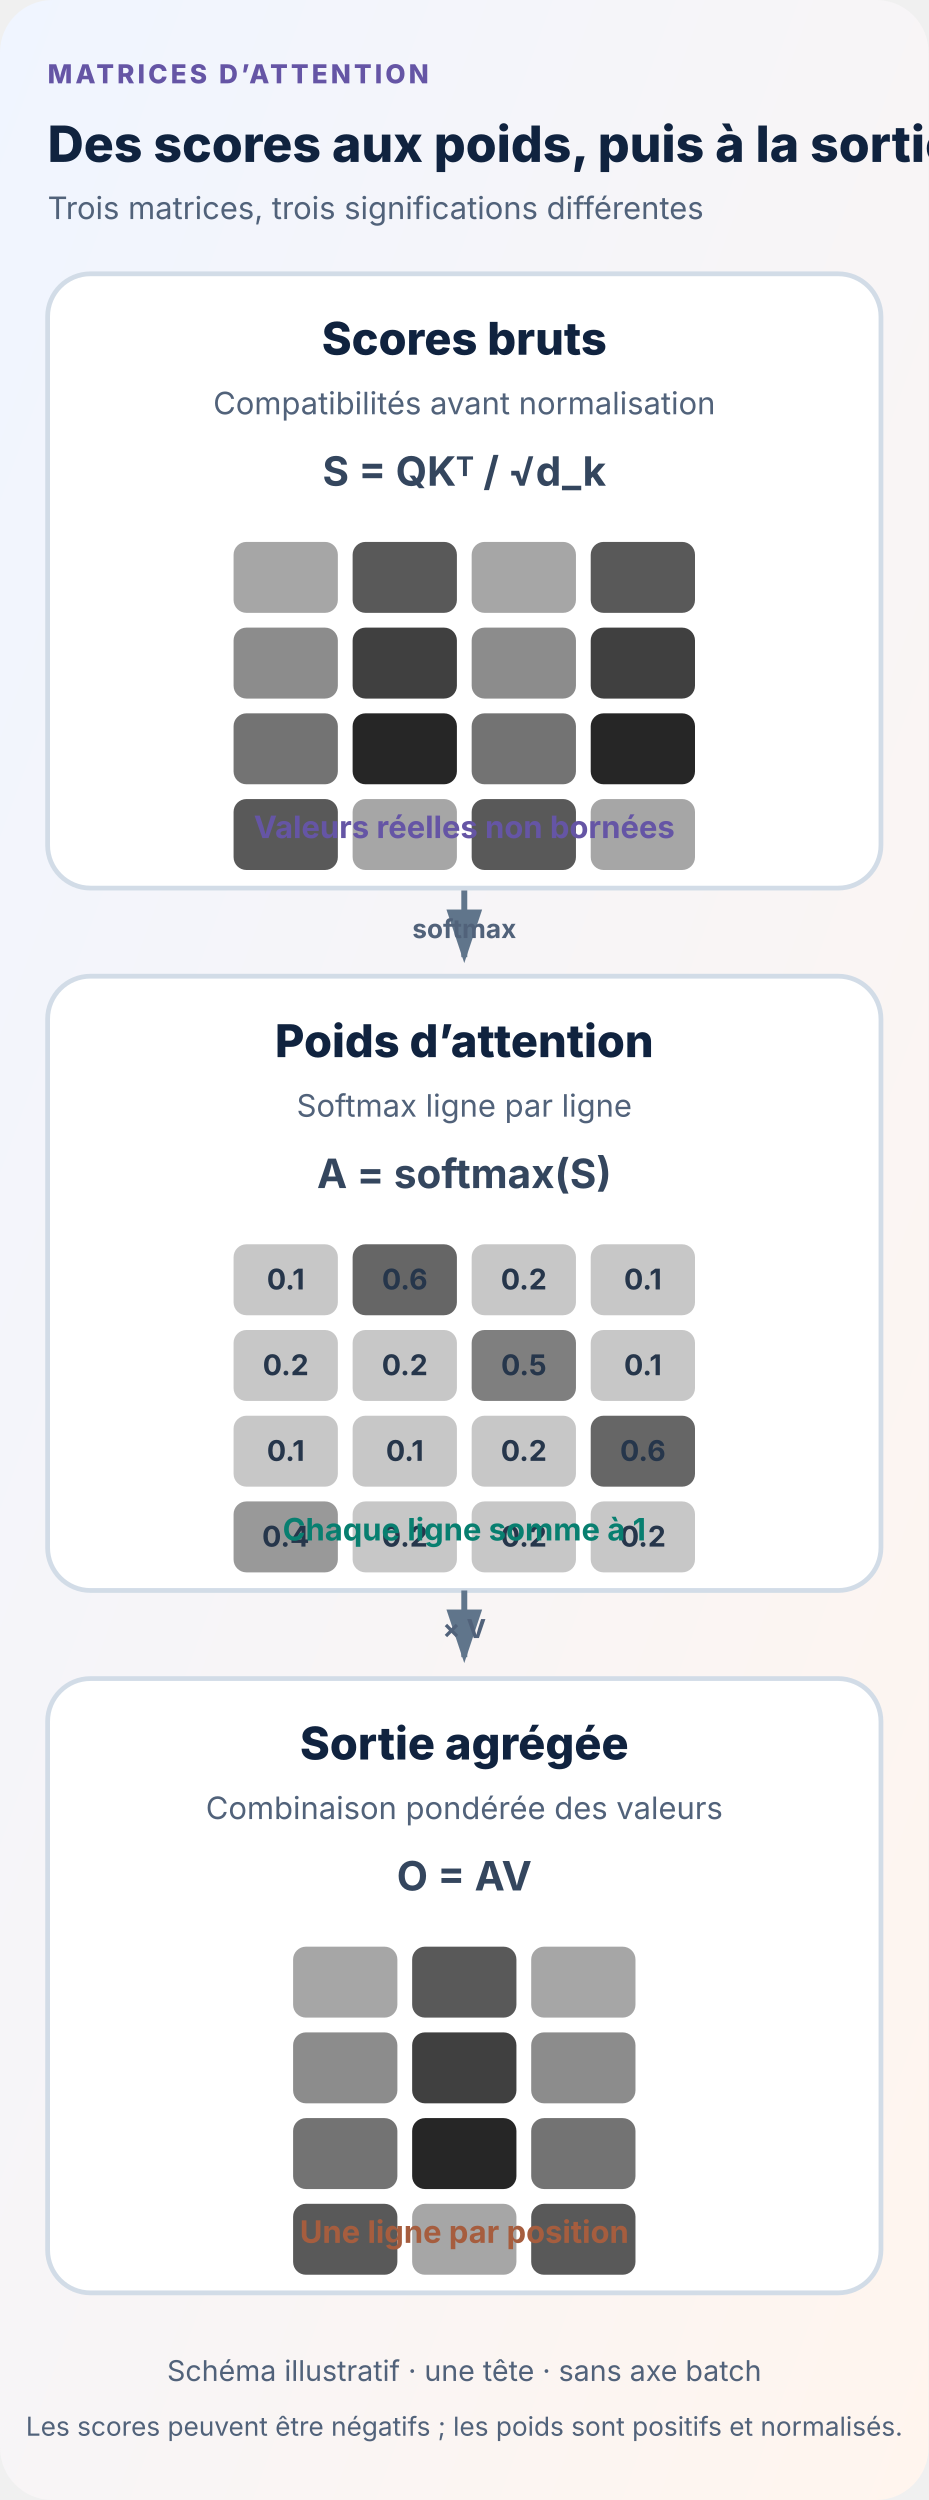
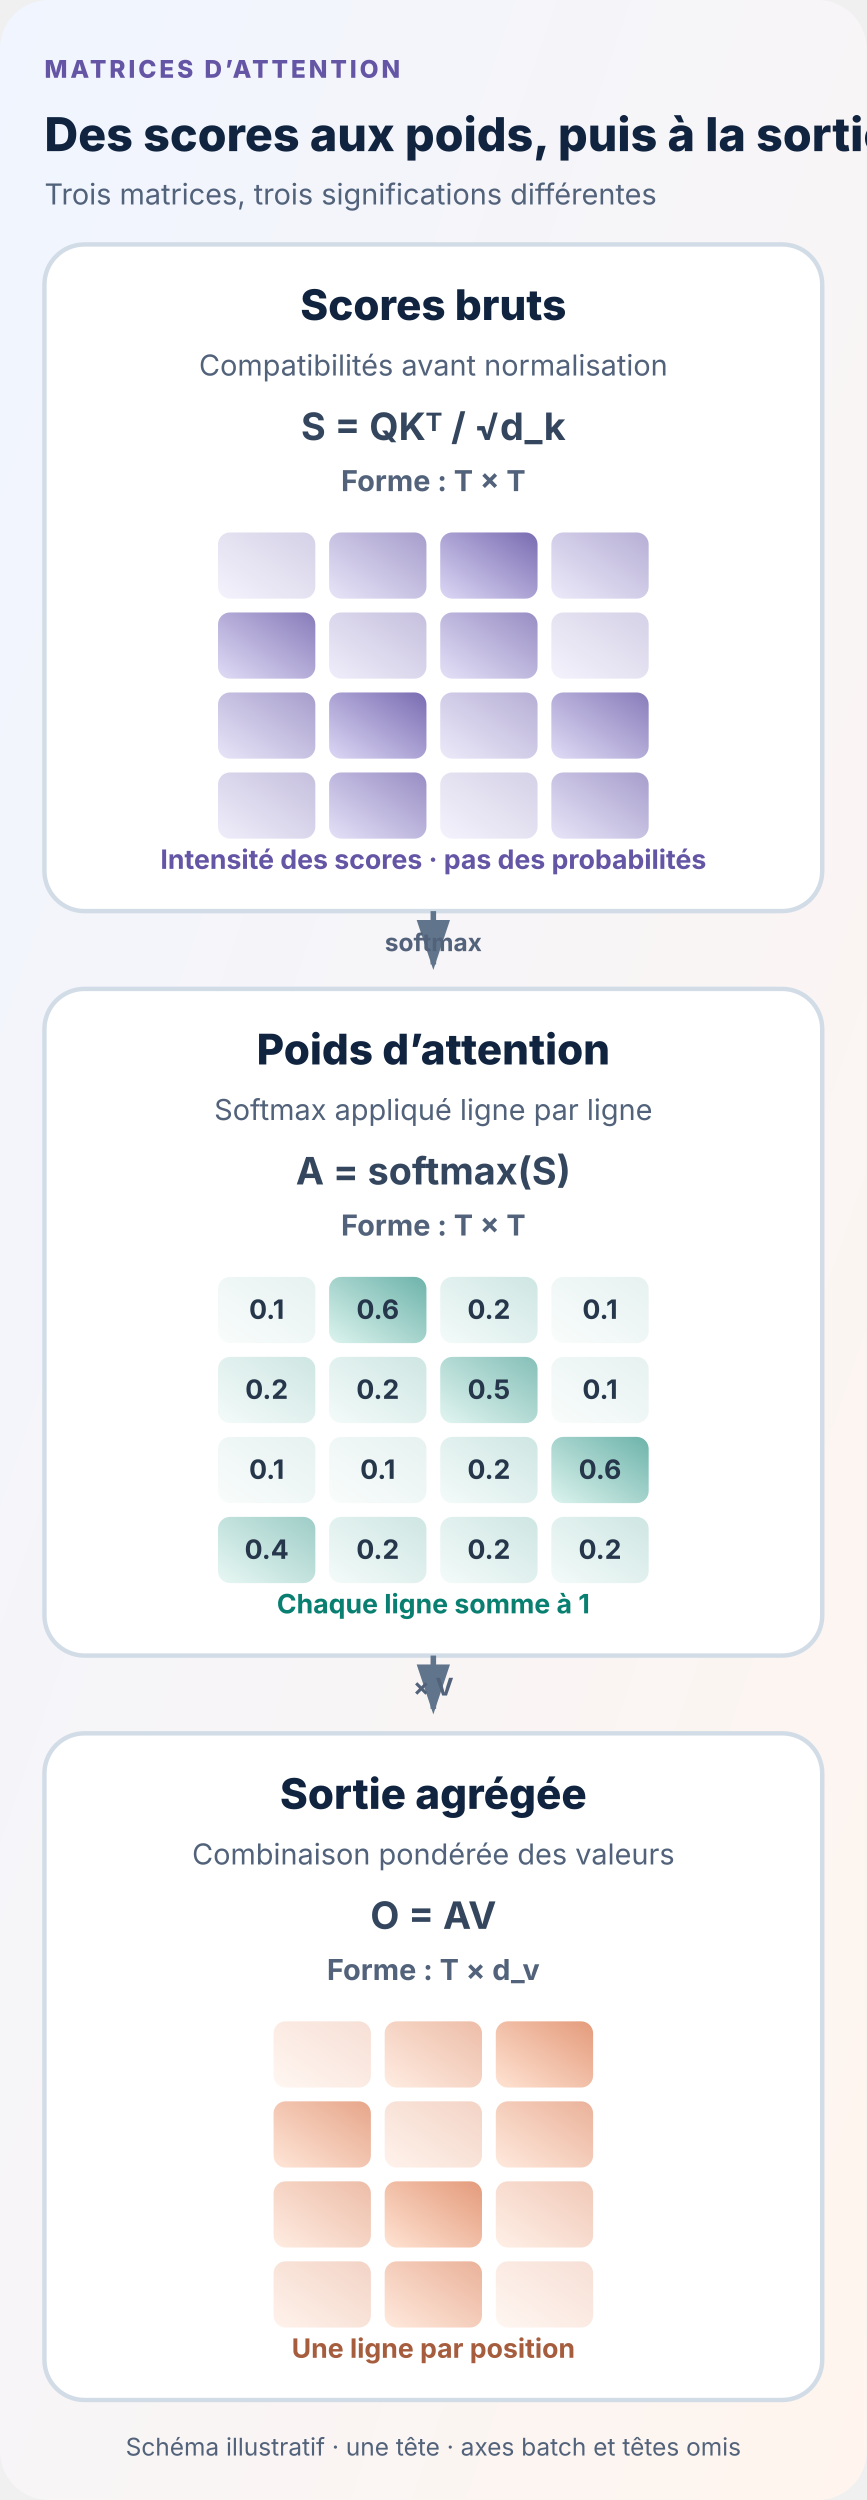
- <svg xmlns="http://www.w3.org/2000/svg" viewBox="0 0 390 1050" role="img" aria-labelledby="title desc">
+ <svg xmlns="http://www.w3.org/2000/svg" viewBox="0 0 390 1125" role="img" aria-labelledby="title desc">
  <defs>
    <linearGradient id="bg" x1="0" y1="0" x2="1" y2="1">
      <stop stop-color="#f0f5ff" />
      <stop offset="1" stop-color="#fff5ee" />
    </linearGradient>
    <linearGradient id="score" x1="0" y1="1" x2="1" y2="0">
      <stop stop-color="#d9d4f5" />
      <stop offset="1" stop-color="#6555a5" />
    </linearGradient>
    <linearGradient id="weight" x1="0" y1="1" x2="1" y2="0">
      <stop stop-color="#c9eee5" />
      <stop offset="1" stop-color="#087f70" />
    </linearGradient>
    <linearGradient id="output" x1="0" y1="1" x2="1" y2="0">
      <stop stop-color="#ffe0ce" />
      <stop offset="1" stop-color="#df8b67" />
    </linearGradient>
    <marker id="arrow" markerWidth="10" markerHeight="10" refX="8" refY="3" orient="auto">
      <path d="M0 0 L0 6 L9 3z" fill="#60758b" />
    </marker>
  </defs>
-   <rect width="390" height="1050" rx="22" fill="url(#bg)" />
+   <rect width="390" height="1125" rx="22" fill="url(#bg)" />
  <text x="20" y="35" font-family="Inter,Arial,sans-serif" font-size="11" font-weight="800" letter-spacing="1.3" fill="#6555a5">MATRICES D’ATTENTION</text>
  <text x="20" y="68" font-family="Inter,Arial,sans-serif" font-size="21" font-weight="800" fill="#10233f">Des scores aux poids, puis à la sortie</text>
  <text x="20" y="92" font-family="Inter,Arial,sans-serif" font-size="13" fill="#51627a">Trois matrices, trois significations différentes</text>
-   <rect x="20" y="115" width="350" height="258" rx="18" fill="#fff" stroke="#d2dce7" stroke-width="2" />
-   <text x="195" y="149" text-anchor="middle" font-family="Inter,Arial,sans-serif" font-size="19" font-weight="800" fill="#10233f">Scores bruts</text>
-   <text x="195" y="174" text-anchor="middle" font-family="Inter,Arial,sans-serif" font-size="13" fill="#51627a">Compatibilités avant normalisation</text>
-   <text x="195" y="204" text-anchor="middle" font-family="Inter,Arial,sans-serif" font-size="17" font-weight="750" fill="#34465e">S = QKᵀ / √d_k</text>
-   <g transform="translate(97.5 227)">
-     <rect x="0" y="0" width="45" height="31" rx="6" fill="#score" fill-opacity="0.35" stroke="#ffffff" stroke-width="1.2" />
-     <rect x="50" y="0" width="45" height="31" rx="6" fill="#score" fill-opacity="0.65" stroke="#ffffff" stroke-width="1.2" />
-     <rect x="100" y="0" width="45" height="31" rx="6" fill="#score" fill-opacity="0.35" stroke="#ffffff" stroke-width="1.2" />
-     <rect x="150" y="0" width="45" height="31" rx="6" fill="#score" fill-opacity="0.65" stroke="#ffffff" stroke-width="1.2" />
-     <rect x="0" y="36" width="45" height="31" rx="6" fill="#score" fill-opacity="0.45" stroke="#ffffff" stroke-width="1.2" />
-     <rect x="50" y="36" width="45" height="31" rx="6" fill="#score" fill-opacity="0.75" stroke="#ffffff" stroke-width="1.2" />
-     <rect x="100" y="36" width="45" height="31" rx="6" fill="#score" fill-opacity="0.45" stroke="#ffffff" stroke-width="1.2" />
-     <rect x="150" y="36" width="45" height="31" rx="6" fill="#score" fill-opacity="0.75" stroke="#ffffff" stroke-width="1.2" />
-     <rect x="0" y="72" width="45" height="31" rx="6" fill="#score" fill-opacity="0.55" stroke="#ffffff" stroke-width="1.2" />
-     <rect x="50" y="72" width="45" height="31" rx="6" fill="#score" fill-opacity="0.85" stroke="#ffffff" stroke-width="1.2" />
-     <rect x="100" y="72" width="45" height="31" rx="6" fill="#score" fill-opacity="0.55" stroke="#ffffff" stroke-width="1.2" />
-     <rect x="150" y="72" width="45" height="31" rx="6" fill="#score" fill-opacity="0.85" stroke="#ffffff" stroke-width="1.2" />
-     <rect x="0" y="108" width="45" height="31" rx="6" fill="#score" fill-opacity="0.65" stroke="#ffffff" stroke-width="1.2" />
-     <rect x="50" y="108" width="45" height="31" rx="6" fill="#score" fill-opacity="0.35" stroke="#ffffff" stroke-width="1.2" />
-     <rect x="100" y="108" width="45" height="31" rx="6" fill="#score" fill-opacity="0.65" stroke="#ffffff" stroke-width="1.2" />
-     <rect x="150" y="108" width="45" height="31" rx="6" fill="#score" fill-opacity="0.35" stroke="#ffffff" stroke-width="1.2" />
+   <rect x="20" y="110" width="350" height="300" rx="18" fill="#fff" stroke="#d2dce7" stroke-width="2" />
+   <text x="195" y="144" text-anchor="middle" font-family="Inter,Arial,sans-serif" font-size="19" font-weight="800" fill="#10233f">Scores bruts</text>
+   <text x="195" y="169" text-anchor="middle" font-family="Inter,Arial,sans-serif" font-size="13" fill="#51627a">Compatibilités avant normalisation</text>
+   <text x="195" y="198" text-anchor="middle" font-family="Inter,Arial,sans-serif" font-size="17" font-weight="750" fill="#34465e">S = QKᵀ / √d_k</text>
+   <text x="195" y="221" text-anchor="middle" font-family="Inter,Arial,sans-serif" font-size="13" font-weight="700" fill="#51627a">Forme : T × T</text>
+   <g transform="translate(97.5 239)">
+     <rect x="0" y="0" width="45" height="31" rx="6" fill="url(#score)" fill-opacity="0.28" stroke="#ffffff" stroke-width="1.2" />
+     <rect x="50" y="0" width="45" height="31" rx="6" fill="url(#score)" fill-opacity="0.58" stroke="#ffffff" stroke-width="1.2" />
+     <rect x="100" y="0" width="45" height="31" rx="6" fill="url(#score)" fill-opacity="0.88" stroke="#ffffff" stroke-width="1.2" />
+     <rect x="150" y="0" width="45" height="31" rx="6" fill="url(#score)" fill-opacity="0.48" stroke="#ffffff" stroke-width="1.2" />
+     <rect x="0" y="36" width="45" height="31" rx="6" fill="url(#score)" fill-opacity="0.78" stroke="#ffffff" stroke-width="1.2" />
+     <rect x="50" y="36" width="45" height="31" rx="6" fill="url(#score)" fill-opacity="0.38" stroke="#ffffff" stroke-width="1.2" />
+     <rect x="100" y="36" width="45" height="31" rx="6" fill="url(#score)" fill-opacity="0.68" stroke="#ffffff" stroke-width="1.2" />
+     <rect x="150" y="36" width="45" height="31" rx="6" fill="url(#score)" fill-opacity="0.28" stroke="#ffffff" stroke-width="1.2" />
+     <rect x="0" y="72" width="45" height="31" rx="6" fill="url(#score)" fill-opacity="0.58" stroke="#ffffff" stroke-width="1.2" />
+     <rect x="50" y="72" width="45" height="31" rx="6" fill="url(#score)" fill-opacity="0.88" stroke="#ffffff" stroke-width="1.2" />
+     <rect x="100" y="72" width="45" height="31" rx="6" fill="url(#score)" fill-opacity="0.48" stroke="#ffffff" stroke-width="1.2" />
+     <rect x="150" y="72" width="45" height="31" rx="6" fill="url(#score)" fill-opacity="0.78" stroke="#ffffff" stroke-width="1.2" />
+     <rect x="0" y="108" width="45" height="31" rx="6" fill="url(#score)" fill-opacity="0.38" stroke="#ffffff" stroke-width="1.2" />
+     <rect x="50" y="108" width="45" height="31" rx="6" fill="url(#score)" fill-opacity="0.68" stroke="#ffffff" stroke-width="1.2" />
+     <rect x="100" y="108" width="45" height="31" rx="6" fill="url(#score)" fill-opacity="0.28" stroke="#ffffff" stroke-width="1.2" />
+     <rect x="150" y="108" width="45" height="31" rx="6" fill="url(#score)" fill-opacity="0.58" stroke="#ffffff" stroke-width="1.2" />
  </g>
-   <text x="195" y="352" text-anchor="middle" font-family="Inter,Arial,sans-serif" font-size="13" font-weight="700" fill="#6555a5">Valeurs réelles non bornées</text>
-   <path d="M195 374 V402" stroke="#60758b" stroke-width="2.5" marker-end="url(#arrow)" />
-   <text x="195" y="394" text-anchor="middle" font-family="Inter,Arial,sans-serif" font-size="11" font-weight="700" fill="#51627a">softmax</text>
-   <rect x="20" y="410" width="350" height="258" rx="18" fill="#fff" stroke="#d2dce7" stroke-width="2" />
-   <text x="195" y="444" text-anchor="middle" font-family="Inter,Arial,sans-serif" font-size="19" font-weight="800" fill="#10233f">Poids d’attention</text>
-   <text x="195" y="469" text-anchor="middle" font-family="Inter,Arial,sans-serif" font-size="13" fill="#51627a">Softmax ligne par ligne</text>
-   <text x="195" y="499" text-anchor="middle" font-family="Inter,Arial,sans-serif" font-size="17" font-weight="750" fill="#34465e">A = softmax(S)</text>
-   <g transform="translate(97.5 522)">
-     <rect x="0" y="0" width="45" height="31" rx="6" fill="#weight" fill-opacity="0.22" stroke="#ffffff" stroke-width="1.2" />
-     <text x="22.5" y="19.58" text-anchor="middle" font-family="Inter,Arial,sans-serif" font-size="12" font-weight="650" fill="#26364b">0.1</text>
-     <rect x="50" y="0" width="45" height="31" rx="6" fill="#weight" fill-opacity="0.6" stroke="#ffffff" stroke-width="1.2" />
-     <text x="72.5" y="19.58" text-anchor="middle" font-family="Inter,Arial,sans-serif" font-size="12" font-weight="650" fill="#26364b">0.6</text>
-     <rect x="100" y="0" width="45" height="31" rx="6" fill="#weight" fill-opacity="0.22" stroke="#ffffff" stroke-width="1.2" />
-     <text x="122.5" y="19.58" text-anchor="middle" font-family="Inter,Arial,sans-serif" font-size="12" font-weight="650" fill="#26364b">0.2</text>
-     <rect x="150" y="0" width="45" height="31" rx="6" fill="#weight" fill-opacity="0.22" stroke="#ffffff" stroke-width="1.2" />
-     <text x="172.5" y="19.58" text-anchor="middle" font-family="Inter,Arial,sans-serif" font-size="12" font-weight="650" fill="#26364b">0.1</text>
-     <rect x="0" y="36" width="45" height="31" rx="6" fill="#weight" fill-opacity="0.22" stroke="#ffffff" stroke-width="1.2" />
-     <text x="22.5" y="55.58" text-anchor="middle" font-family="Inter,Arial,sans-serif" font-size="12" font-weight="650" fill="#26364b">0.2</text>
-     <rect x="50" y="36" width="45" height="31" rx="6" fill="#weight" fill-opacity="0.22" stroke="#ffffff" stroke-width="1.2" />
-     <text x="72.5" y="55.58" text-anchor="middle" font-family="Inter,Arial,sans-serif" font-size="12" font-weight="650" fill="#26364b">0.2</text>
-     <rect x="100" y="36" width="45" height="31" rx="6" fill="#weight" fill-opacity="0.5" stroke="#ffffff" stroke-width="1.2" />
-     <text x="122.5" y="55.58" text-anchor="middle" font-family="Inter,Arial,sans-serif" font-size="12" font-weight="650" fill="#26364b">0.5</text>
-     <rect x="150" y="36" width="45" height="31" rx="6" fill="#weight" fill-opacity="0.22" stroke="#ffffff" stroke-width="1.2" />
-     <text x="172.5" y="55.58" text-anchor="middle" font-family="Inter,Arial,sans-serif" font-size="12" font-weight="650" fill="#26364b">0.1</text>
-     <rect x="0" y="72" width="45" height="31" rx="6" fill="#weight" fill-opacity="0.22" stroke="#ffffff" stroke-width="1.2" />
-     <text x="22.5" y="91.58" text-anchor="middle" font-family="Inter,Arial,sans-serif" font-size="12" font-weight="650" fill="#26364b">0.1</text>
-     <rect x="50" y="72" width="45" height="31" rx="6" fill="#weight" fill-opacity="0.22" stroke="#ffffff" stroke-width="1.2" />
-     <text x="72.5" y="91.58" text-anchor="middle" font-family="Inter,Arial,sans-serif" font-size="12" font-weight="650" fill="#26364b">0.1</text>
-     <rect x="100" y="72" width="45" height="31" rx="6" fill="#weight" fill-opacity="0.22" stroke="#ffffff" stroke-width="1.2" />
-     <text x="122.5" y="91.58" text-anchor="middle" font-family="Inter,Arial,sans-serif" font-size="12" font-weight="650" fill="#26364b">0.2</text>
-     <rect x="150" y="72" width="45" height="31" rx="6" fill="#weight" fill-opacity="0.6" stroke="#ffffff" stroke-width="1.2" />
-     <text x="172.5" y="91.58" text-anchor="middle" font-family="Inter,Arial,sans-serif" font-size="12" font-weight="650" fill="#26364b">0.6</text>
-     <rect x="0" y="108" width="45" height="31" rx="6" fill="#weight" fill-opacity="0.4" stroke="#ffffff" stroke-width="1.2" />
-     <text x="22.5" y="127.58" text-anchor="middle" font-family="Inter,Arial,sans-serif" font-size="12" font-weight="650" fill="#26364b">0.4</text>
-     <rect x="50" y="108" width="45" height="31" rx="6" fill="#weight" fill-opacity="0.22" stroke="#ffffff" stroke-width="1.2" />
-     <text x="72.5" y="127.58" text-anchor="middle" font-family="Inter,Arial,sans-serif" font-size="12" font-weight="650" fill="#26364b">0.2</text>
-     <rect x="100" y="108" width="45" height="31" rx="6" fill="#weight" fill-opacity="0.22" stroke="#ffffff" stroke-width="1.2" />
-     <text x="122.5" y="127.58" text-anchor="middle" font-family="Inter,Arial,sans-serif" font-size="12" font-weight="650" fill="#26364b">0.2</text>
-     <rect x="150" y="108" width="45" height="31" rx="6" fill="#weight" fill-opacity="0.22" stroke="#ffffff" stroke-width="1.2" />
-     <text x="172.5" y="127.58" text-anchor="middle" font-family="Inter,Arial,sans-serif" font-size="12" font-weight="650" fill="#26364b">0.2</text>
+   <text x="195" y="391" text-anchor="middle" font-family="Inter,Arial,sans-serif" font-size="12" font-weight="700" fill="#6555a5">Intensité des scores · pas des probabilités</text>
+   <path d="M195 410 V434" stroke="#60758b" stroke-width="2.5" marker-end="url(#arrow)" />
+   <text x="195" y="428" text-anchor="middle" font-family="Inter,Arial,sans-serif" font-size="11" font-weight="700" fill="#51627a">softmax</text>
+   <rect x="20" y="445" width="350" height="300" rx="18" fill="#fff" stroke="#d2dce7" stroke-width="2" />
+   <text x="195" y="479" text-anchor="middle" font-family="Inter,Arial,sans-serif" font-size="19" font-weight="800" fill="#10233f">Poids d’attention</text>
+   <text x="195" y="504" text-anchor="middle" font-family="Inter,Arial,sans-serif" font-size="13" fill="#51627a">Softmax appliqué ligne par ligne</text>
+   <text x="195" y="533" text-anchor="middle" font-family="Inter,Arial,sans-serif" font-size="17" font-weight="750" fill="#34465e">A = softmax(S)</text>
+   <text x="195" y="556" text-anchor="middle" font-family="Inter,Arial,sans-serif" font-size="13" font-weight="700" fill="#51627a">Forme : T × T</text>
+   <g transform="translate(97.5 574)">
+     <rect x="0" y="0" width="45" height="31" rx="6" fill="url(#weight)" fill-opacity="0.1" stroke="#ffffff" stroke-width="1.2" />
+     <text x="22.5" y="19.5" text-anchor="middle" font-family="Inter,Arial,sans-serif" font-size="12" font-weight="700" fill="#26364b">0.1</text>
+     <rect x="50" y="0" width="45" height="31" rx="6" fill="url(#weight)" fill-opacity="0.6" stroke="#ffffff" stroke-width="1.2" />
+     <text x="72.5" y="19.5" text-anchor="middle" font-family="Inter,Arial,sans-serif" font-size="12" font-weight="700" fill="#26364b">0.6</text>
+     <rect x="100" y="0" width="45" height="31" rx="6" fill="url(#weight)" fill-opacity="0.2" stroke="#ffffff" stroke-width="1.2" />
+     <text x="122.5" y="19.5" text-anchor="middle" font-family="Inter,Arial,sans-serif" font-size="12" font-weight="700" fill="#26364b">0.2</text>
+     <rect x="150" y="0" width="45" height="31" rx="6" fill="url(#weight)" fill-opacity="0.1" stroke="#ffffff" stroke-width="1.2" />
+     <text x="172.5" y="19.5" text-anchor="middle" font-family="Inter,Arial,sans-serif" font-size="12" font-weight="700" fill="#26364b">0.1</text>
+     <rect x="0" y="36" width="45" height="31" rx="6" fill="url(#weight)" fill-opacity="0.2" stroke="#ffffff" stroke-width="1.2" />
+     <text x="22.5" y="55.5" text-anchor="middle" font-family="Inter,Arial,sans-serif" font-size="12" font-weight="700" fill="#26364b">0.2</text>
+     <rect x="50" y="36" width="45" height="31" rx="6" fill="url(#weight)" fill-opacity="0.2" stroke="#ffffff" stroke-width="1.2" />
+     <text x="72.5" y="55.5" text-anchor="middle" font-family="Inter,Arial,sans-serif" font-size="12" font-weight="700" fill="#26364b">0.2</text>
+     <rect x="100" y="36" width="45" height="31" rx="6" fill="url(#weight)" fill-opacity="0.5" stroke="#ffffff" stroke-width="1.2" />
+     <text x="122.5" y="55.5" text-anchor="middle" font-family="Inter,Arial,sans-serif" font-size="12" font-weight="700" fill="#26364b">0.5</text>
+     <rect x="150" y="36" width="45" height="31" rx="6" fill="url(#weight)" fill-opacity="0.1" stroke="#ffffff" stroke-width="1.2" />
+     <text x="172.5" y="55.5" text-anchor="middle" font-family="Inter,Arial,sans-serif" font-size="12" font-weight="700" fill="#26364b">0.1</text>
+     <rect x="0" y="72" width="45" height="31" rx="6" fill="url(#weight)" fill-opacity="0.1" stroke="#ffffff" stroke-width="1.2" />
+     <text x="22.5" y="91.5" text-anchor="middle" font-family="Inter,Arial,sans-serif" font-size="12" font-weight="700" fill="#26364b">0.1</text>
+     <rect x="50" y="72" width="45" height="31" rx="6" fill="url(#weight)" fill-opacity="0.1" stroke="#ffffff" stroke-width="1.2" />
+     <text x="72.5" y="91.5" text-anchor="middle" font-family="Inter,Arial,sans-serif" font-size="12" font-weight="700" fill="#26364b">0.1</text>
+     <rect x="100" y="72" width="45" height="31" rx="6" fill="url(#weight)" fill-opacity="0.2" stroke="#ffffff" stroke-width="1.2" />
+     <text x="122.5" y="91.5" text-anchor="middle" font-family="Inter,Arial,sans-serif" font-size="12" font-weight="700" fill="#26364b">0.2</text>
+     <rect x="150" y="72" width="45" height="31" rx="6" fill="url(#weight)" fill-opacity="0.6" stroke="#ffffff" stroke-width="1.2" />
+     <text x="172.5" y="91.5" text-anchor="middle" font-family="Inter,Arial,sans-serif" font-size="12" font-weight="700" fill="#26364b">0.6</text>
+     <rect x="0" y="108" width="45" height="31" rx="6" fill="url(#weight)" fill-opacity="0.4" stroke="#ffffff" stroke-width="1.2" />
+     <text x="22.5" y="127.5" text-anchor="middle" font-family="Inter,Arial,sans-serif" font-size="12" font-weight="700" fill="#26364b">0.4</text>
+     <rect x="50" y="108" width="45" height="31" rx="6" fill="url(#weight)" fill-opacity="0.2" stroke="#ffffff" stroke-width="1.2" />
+     <text x="72.5" y="127.5" text-anchor="middle" font-family="Inter,Arial,sans-serif" font-size="12" font-weight="700" fill="#26364b">0.2</text>
+     <rect x="100" y="108" width="45" height="31" rx="6" fill="url(#weight)" fill-opacity="0.2" stroke="#ffffff" stroke-width="1.2" />
+     <text x="122.5" y="127.5" text-anchor="middle" font-family="Inter,Arial,sans-serif" font-size="12" font-weight="700" fill="#26364b">0.2</text>
+     <rect x="150" y="108" width="45" height="31" rx="6" fill="url(#weight)" fill-opacity="0.2" stroke="#ffffff" stroke-width="1.2" />
+     <text x="172.5" y="127.5" text-anchor="middle" font-family="Inter,Arial,sans-serif" font-size="12" font-weight="700" fill="#26364b">0.2</text>
  </g>
-   <text x="195" y="647" text-anchor="middle" font-family="Inter,Arial,sans-serif" font-size="13" font-weight="700" fill="#087f70">Chaque ligne somme à 1</text>
-   <path d="M195 668 V696" stroke="#60758b" stroke-width="2.5" marker-end="url(#arrow)" />
-   <text x="195" y="688" text-anchor="middle" font-family="Inter,Arial,sans-serif" font-size="11" font-weight="700" fill="#51627a">× V</text>
-   <rect x="20" y="705" width="350" height="258" rx="18" fill="#fff" stroke="#d2dce7" stroke-width="2" />
-   <text x="195" y="739" text-anchor="middle" font-family="Inter,Arial,sans-serif" font-size="19" font-weight="800" fill="#10233f">Sortie agrégée</text>
-   <text x="195" y="764" text-anchor="middle" font-family="Inter,Arial,sans-serif" font-size="13" fill="#51627a">Combinaison pondérée des valeurs</text>
-   <text x="195" y="794" text-anchor="middle" font-family="Inter,Arial,sans-serif" font-size="17" font-weight="750" fill="#34465e">O = AV</text>
-   <g transform="translate(122.5 817)">
-     <rect x="0" y="0" width="45" height="31" rx="6" fill="#output" fill-opacity="0.35" stroke="#ffffff" stroke-width="1.2" />
-     <rect x="50" y="0" width="45" height="31" rx="6" fill="#output" fill-opacity="0.65" stroke="#ffffff" stroke-width="1.2" />
-     <rect x="100" y="0" width="45" height="31" rx="6" fill="#output" fill-opacity="0.35" stroke="#ffffff" stroke-width="1.2" />
-     <rect x="0" y="36" width="45" height="31" rx="6" fill="#output" fill-opacity="0.45" stroke="#ffffff" stroke-width="1.2" />
-     <rect x="50" y="36" width="45" height="31" rx="6" fill="#output" fill-opacity="0.75" stroke="#ffffff" stroke-width="1.2" />
-     <rect x="100" y="36" width="45" height="31" rx="6" fill="#output" fill-opacity="0.45" stroke="#ffffff" stroke-width="1.2" />
-     <rect x="0" y="72" width="45" height="31" rx="6" fill="#output" fill-opacity="0.55" stroke="#ffffff" stroke-width="1.2" />
-     <rect x="50" y="72" width="45" height="31" rx="6" fill="#output" fill-opacity="0.85" stroke="#ffffff" stroke-width="1.2" />
-     <rect x="100" y="72" width="45" height="31" rx="6" fill="#output" fill-opacity="0.55" stroke="#ffffff" stroke-width="1.2" />
-     <rect x="0" y="108" width="45" height="31" rx="6" fill="#output" fill-opacity="0.65" stroke="#ffffff" stroke-width="1.2" />
-     <rect x="50" y="108" width="45" height="31" rx="6" fill="#output" fill-opacity="0.35" stroke="#ffffff" stroke-width="1.2" />
-     <rect x="100" y="108" width="45" height="31" rx="6" fill="#output" fill-opacity="0.65" stroke="#ffffff" stroke-width="1.2" />
+   <text x="195" y="726" text-anchor="middle" font-family="Inter,Arial,sans-serif" font-size="12" font-weight="700" fill="#087f70">Chaque ligne somme à 1</text>
+   <path d="M195 745 V769" stroke="#60758b" stroke-width="2.5" marker-end="url(#arrow)" />
+   <text x="195" y="763" text-anchor="middle" font-family="Inter,Arial,sans-serif" font-size="11" font-weight="700" fill="#51627a">× V</text>
+   <rect x="20" y="780" width="350" height="300" rx="18" fill="#fff" stroke="#d2dce7" stroke-width="2" />
+   <text x="195" y="814" text-anchor="middle" font-family="Inter,Arial,sans-serif" font-size="19" font-weight="800" fill="#10233f">Sortie agrégée</text>
+   <text x="195" y="839" text-anchor="middle" font-family="Inter,Arial,sans-serif" font-size="13" fill="#51627a">Combinaison pondérée des valeurs</text>
+   <text x="195" y="868" text-anchor="middle" font-family="Inter,Arial,sans-serif" font-size="17" font-weight="750" fill="#34465e">O = AV</text>
+   <text x="195" y="891" text-anchor="middle" font-family="Inter,Arial,sans-serif" font-size="13" font-weight="700" fill="#51627a">Forme : T × d_v</text>
+   <g transform="translate(122.5 909)">
+     <rect x="0" y="0" width="45" height="31" rx="6" fill="url(#output)" fill-opacity="0.28" stroke="#ffffff" stroke-width="1.2" />
+     <rect x="50" y="0" width="45" height="31" rx="6" fill="url(#output)" fill-opacity="0.58" stroke="#ffffff" stroke-width="1.2" />
+     <rect x="100" y="0" width="45" height="31" rx="6" fill="url(#output)" fill-opacity="0.88" stroke="#ffffff" stroke-width="1.2" />
+     <rect x="0" y="36" width="45" height="31" rx="6" fill="url(#output)" fill-opacity="0.78" stroke="#ffffff" stroke-width="1.2" />
+     <rect x="50" y="36" width="45" height="31" rx="6" fill="url(#output)" fill-opacity="0.38" stroke="#ffffff" stroke-width="1.2" />
+     <rect x="100" y="36" width="45" height="31" rx="6" fill="url(#output)" fill-opacity="0.68" stroke="#ffffff" stroke-width="1.2" />
+     <rect x="0" y="72" width="45" height="31" rx="6" fill="url(#output)" fill-opacity="0.58" stroke="#ffffff" stroke-width="1.2" />
+     <rect x="50" y="72" width="45" height="31" rx="6" fill="url(#output)" fill-opacity="0.88" stroke="#ffffff" stroke-width="1.2" />
+     <rect x="100" y="72" width="45" height="31" rx="6" fill="url(#output)" fill-opacity="0.48" stroke="#ffffff" stroke-width="1.2" />
+     <rect x="0" y="108" width="45" height="31" rx="6" fill="url(#output)" fill-opacity="0.38" stroke="#ffffff" stroke-width="1.2" />
+     <rect x="50" y="108" width="45" height="31" rx="6" fill="url(#output)" fill-opacity="0.68" stroke="#ffffff" stroke-width="1.2" />
+     <rect x="100" y="108" width="45" height="31" rx="6" fill="url(#output)" fill-opacity="0.28" stroke="#ffffff" stroke-width="1.2" />
  </g>
-   <text x="195" y="942" text-anchor="middle" font-family="Inter,Arial,sans-serif" font-size="13" font-weight="700" fill="#a65d3e">Une ligne par position</text>
-   <text x="195" y="1000" text-anchor="middle" font-family="Inter,Arial,sans-serif" font-size="12" fill="#51627a">Schéma illustratif · une tête · sans axe batch</text>
-   <text x="195" y="1023" text-anchor="middle" font-family="Inter,Arial,sans-serif" font-size="11" fill="#51627a">Les scores peuvent être négatifs ; les poids sont positifs et normalisés.</text>
+   <text x="195" y="1061" text-anchor="middle" font-family="Inter,Arial,sans-serif" font-size="12" font-weight="700" fill="#a65d3e">Une ligne par position</text>
+   <text x="195" y="1105" text-anchor="middle" font-family="Inter,Arial,sans-serif" font-size="11" fill="#51627a">Schéma illustratif · une tête · axes batch et têtes omis</text>
</svg>
